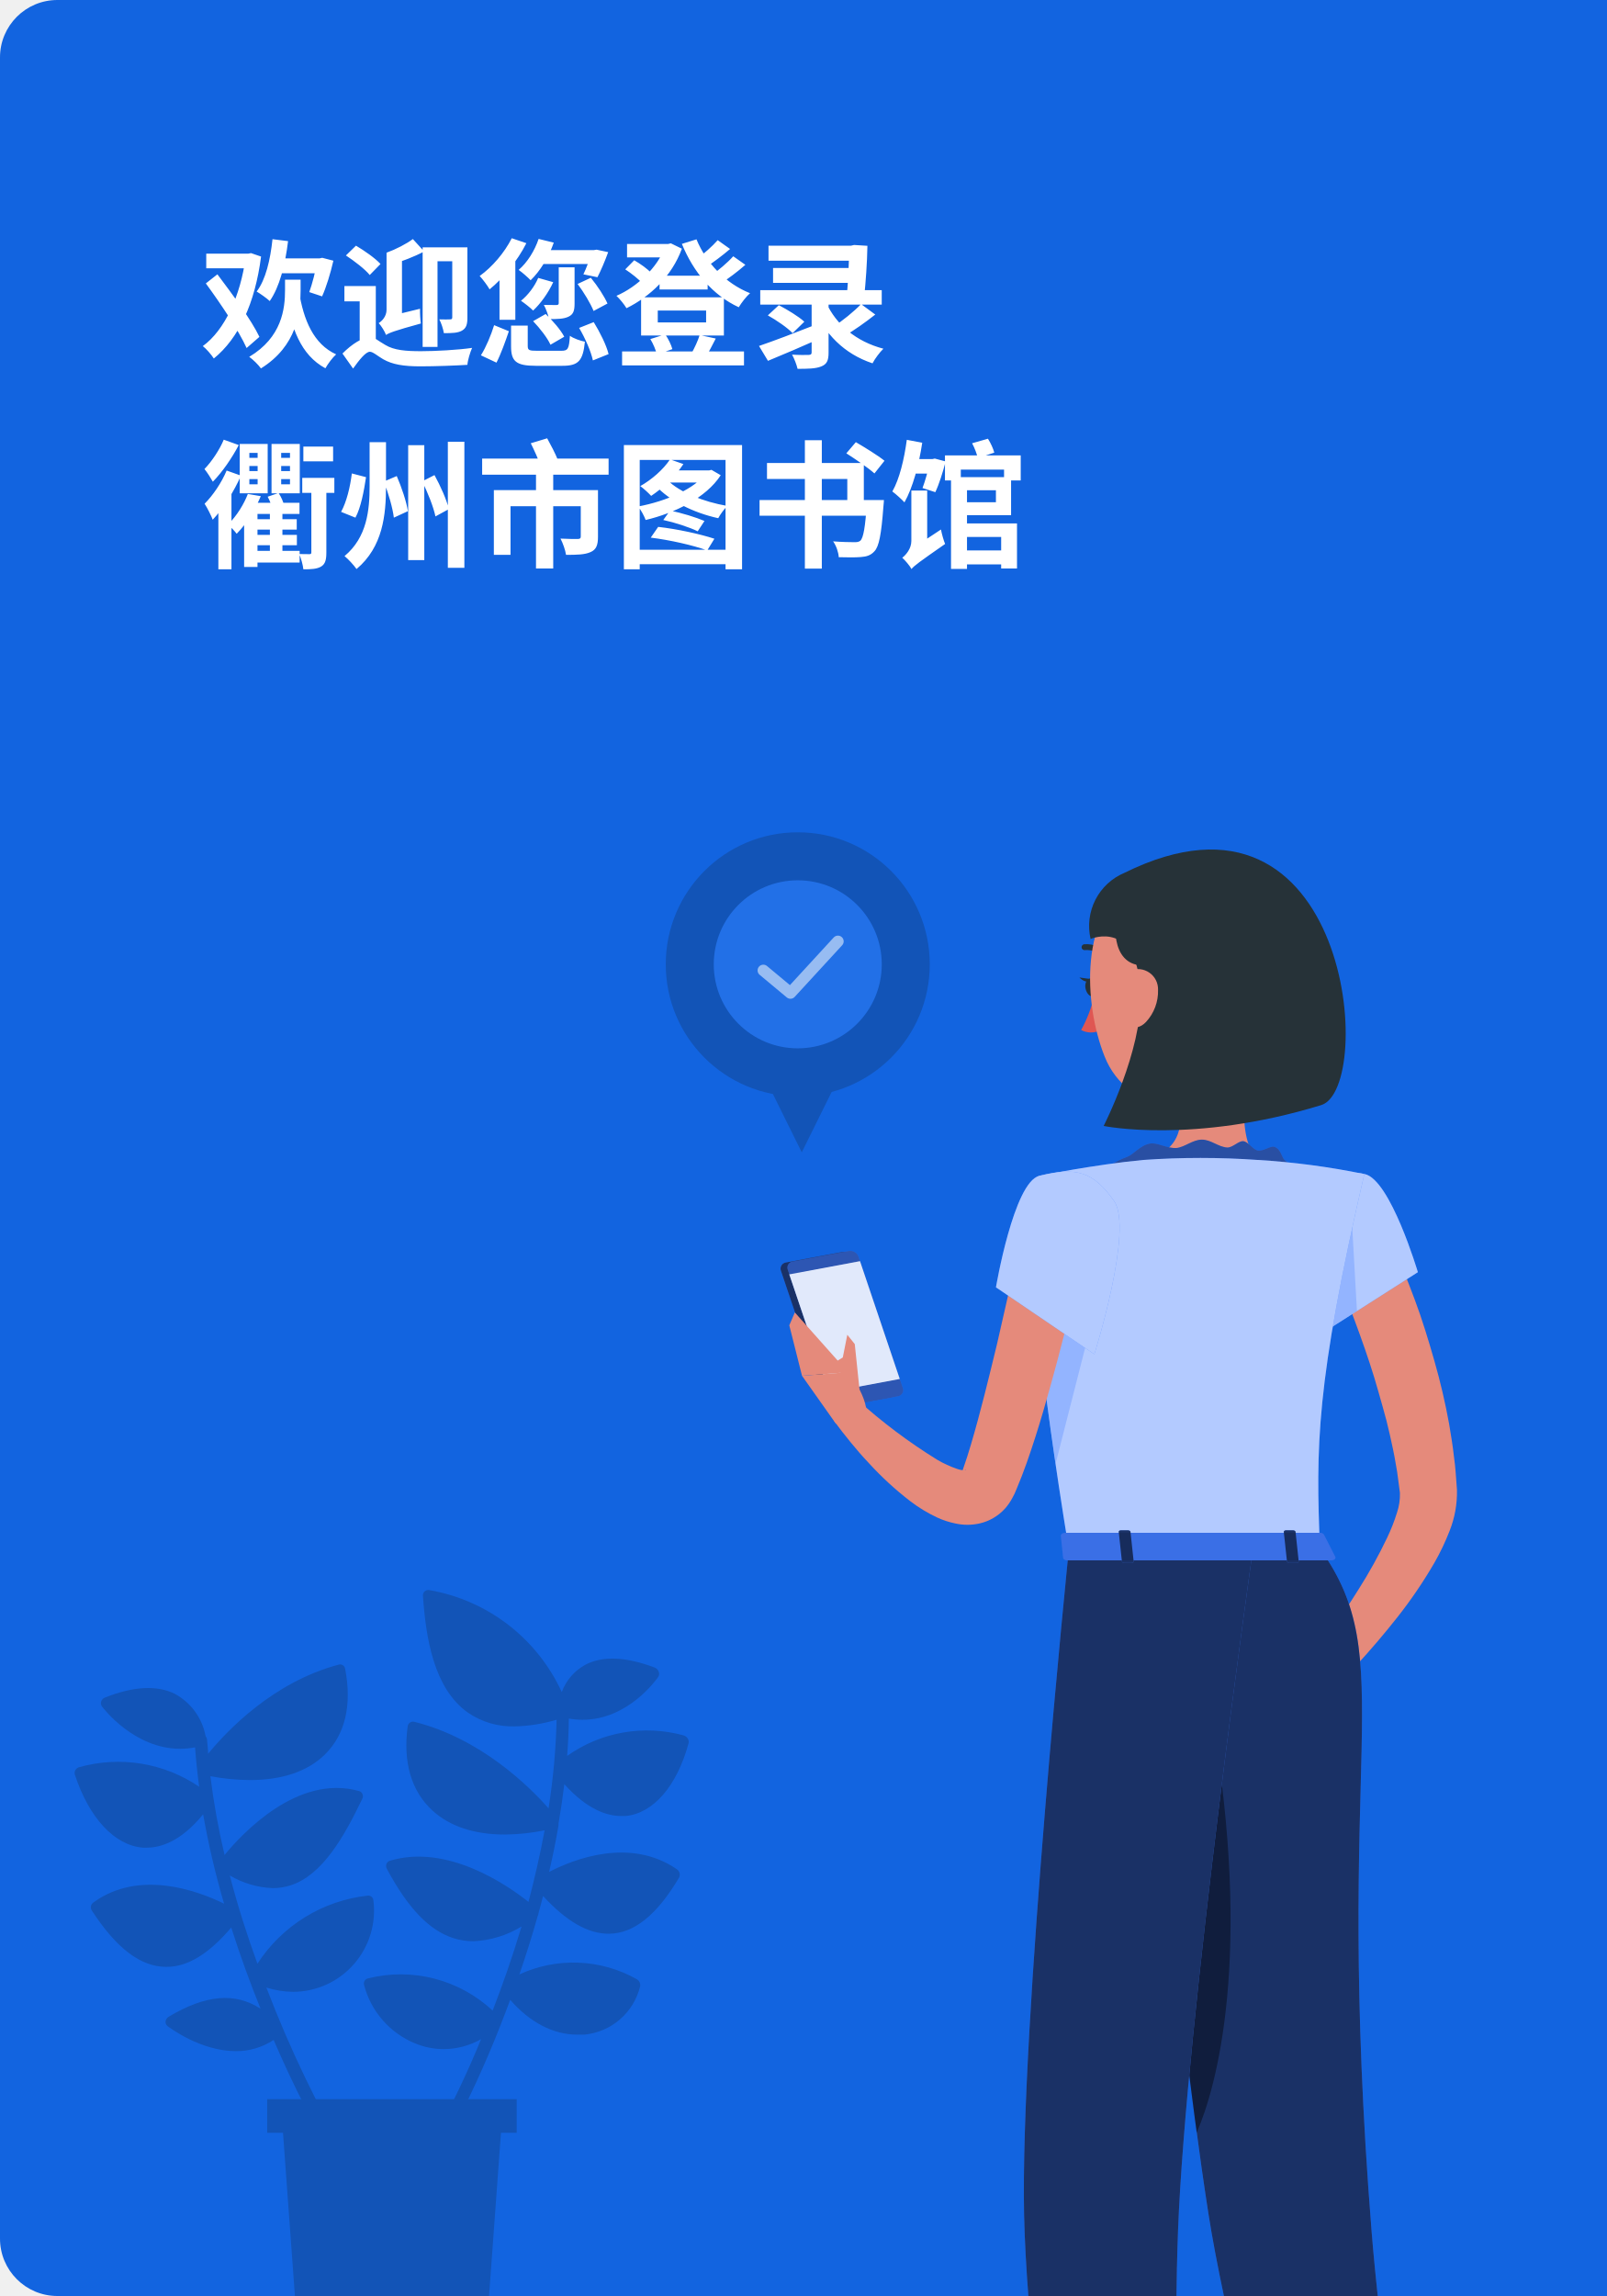
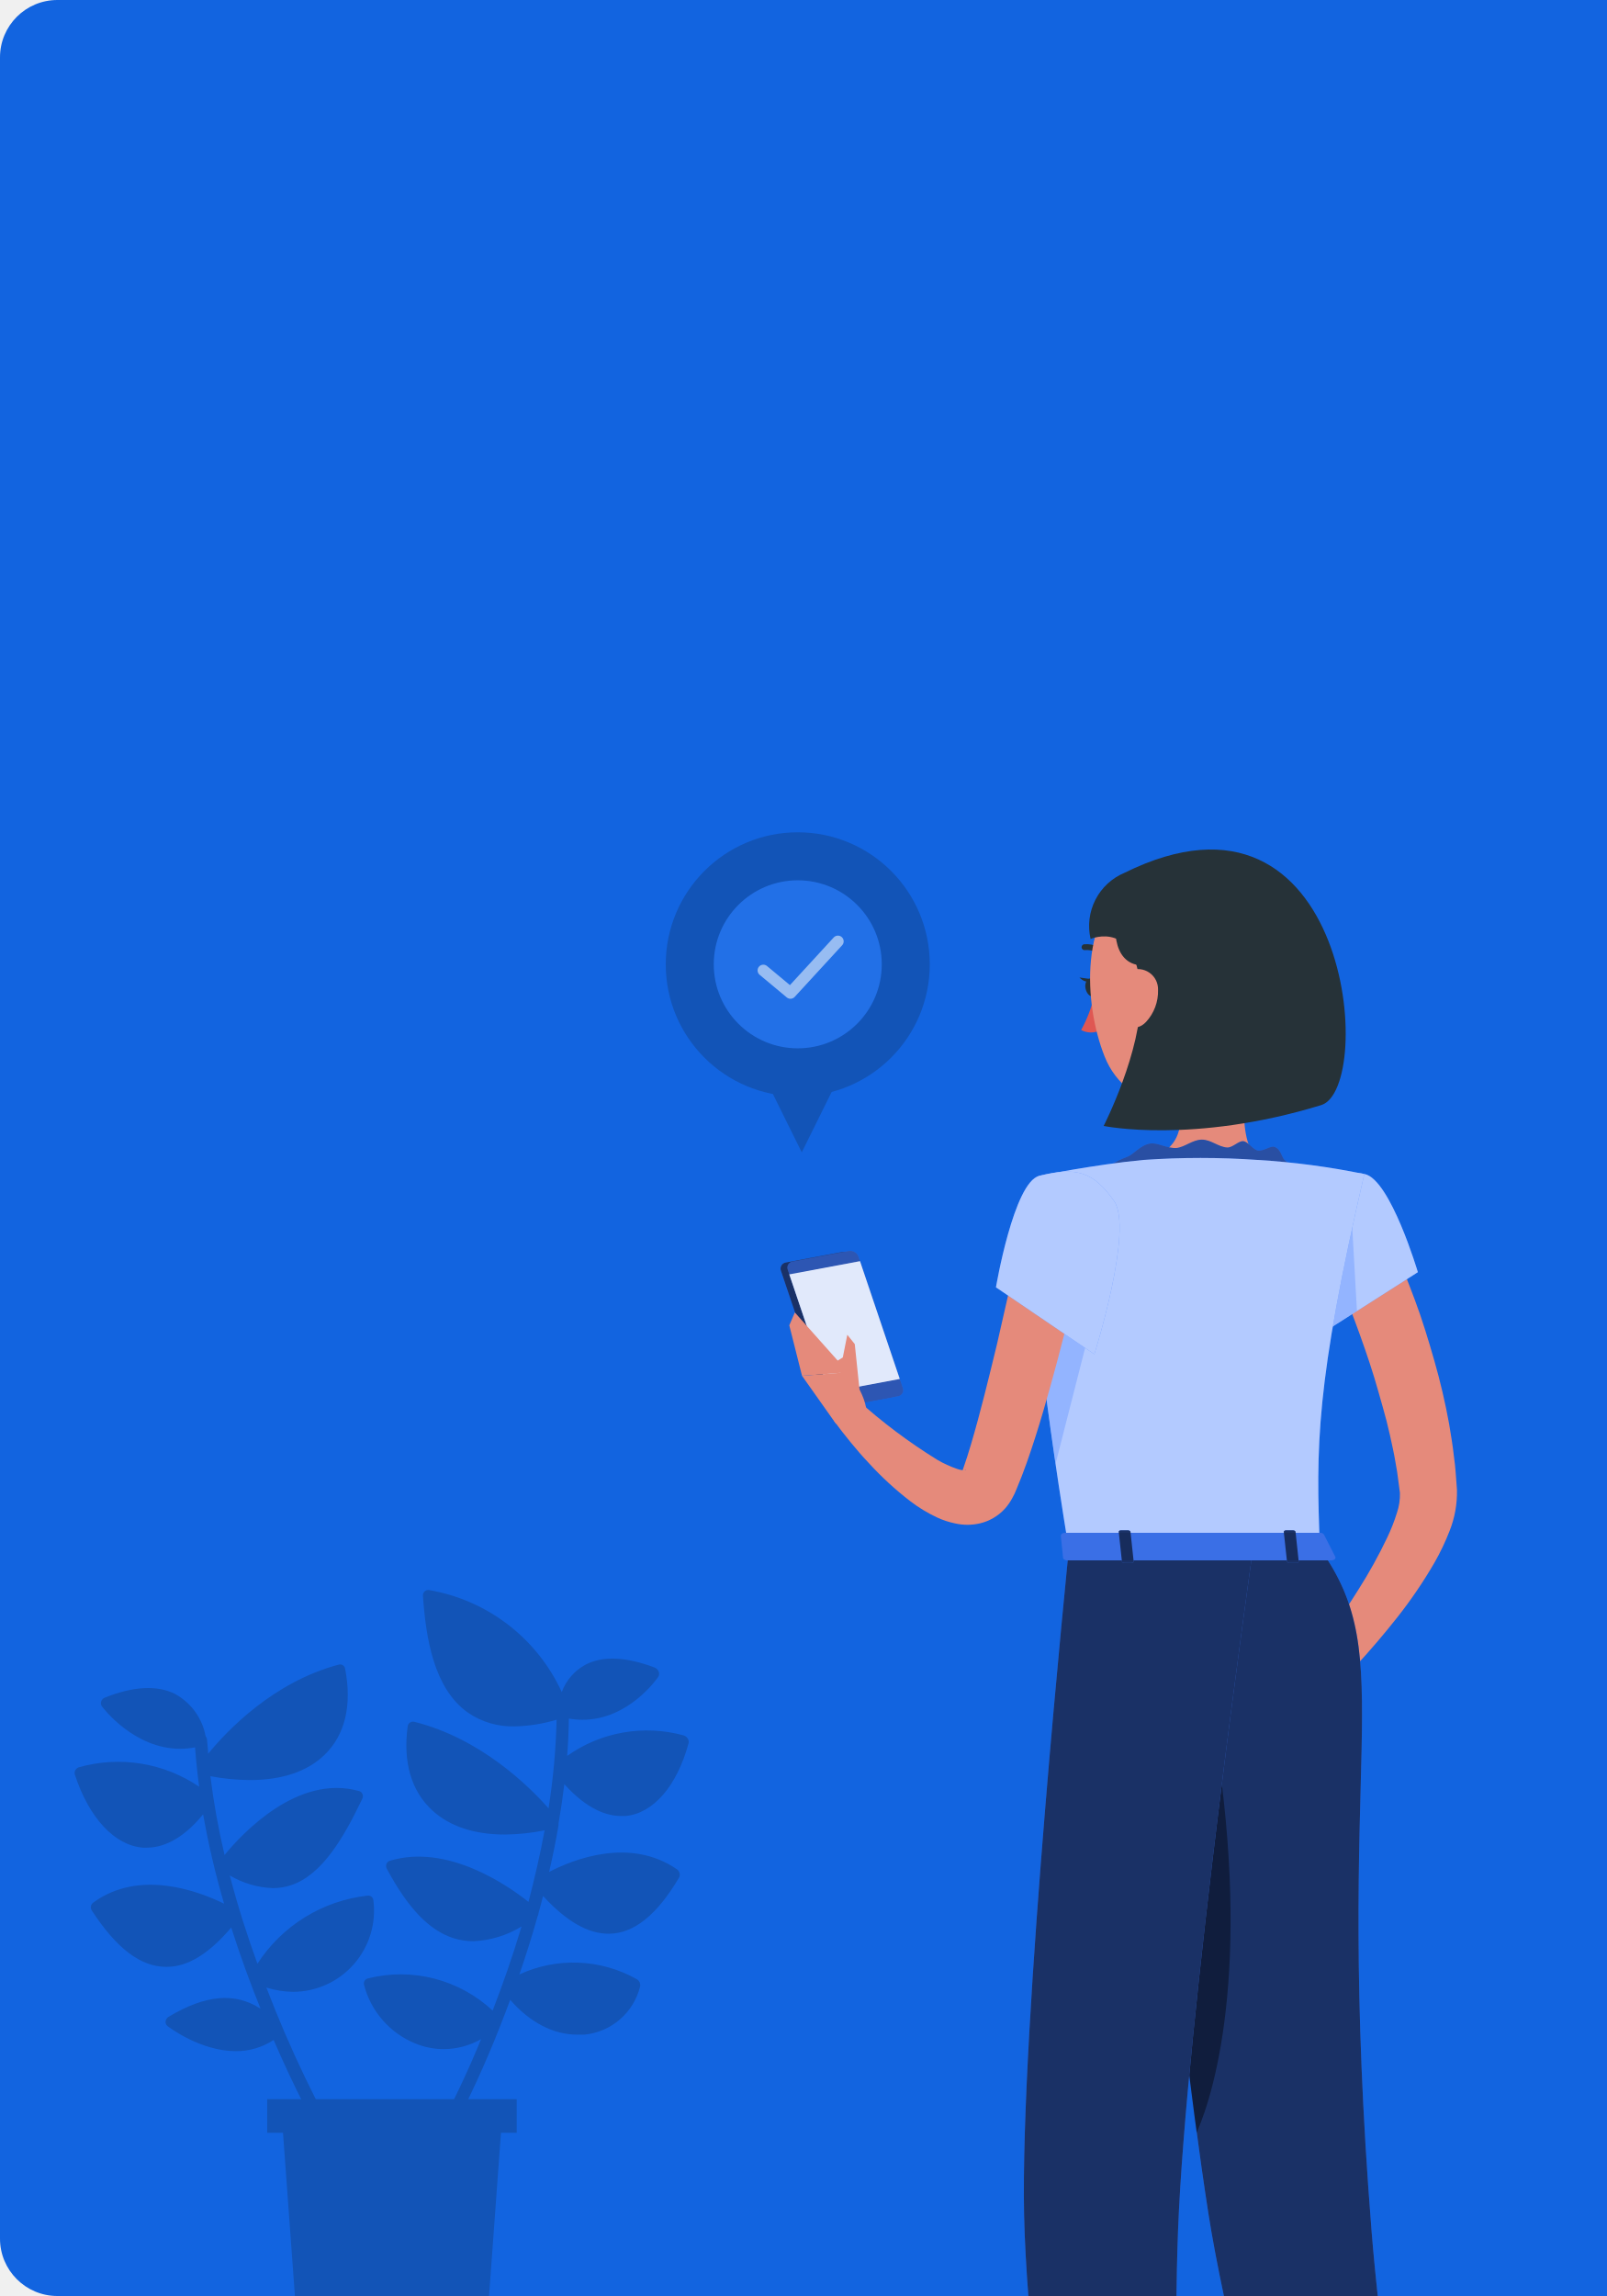
<svg xmlns="http://www.w3.org/2000/svg" width="280" height="400" viewBox="0 0 280 400" fill="none">
  <path d="M0 10C0 4.477 4.477 0 10 0H280V400H10C4.477 400 0 395.523 0 390V10Z" fill="#1264E0" />
  <mask id="mask0_739_8017" style="mask-type:alpha" maskUnits="userSpaceOnUse" x="0" y="0" width="280" height="400">
    <path d="M0 10C0 4.477 4.477 0 10 0H280V400H10C4.477 400 0 395.523 0 390V10Z" fill="#1264E0" />
  </mask>
  <g mask="url(#mask0_739_8017)">
    <path d="M97.318 317.808C97.325 317.762 97.325 317.714 97.318 317.668C97.712 315.408 98.048 313.133 98.329 310.831C102.302 315.253 105.756 316.376 108.227 316.376C108.489 316.391 108.751 316.391 109.013 316.376C113.856 315.899 117.942 311.154 119.963 303.741C120.003 303.595 120.011 303.441 119.987 303.291C119.963 303.141 119.907 302.998 119.823 302.871C119.649 302.605 119.385 302.41 119.079 302.323C115.648 301.385 112.051 301.219 108.548 301.838C105.044 302.457 101.722 303.845 98.821 305.903C98.989 303.741 99.087 301.579 99.115 299.403C99.899 299.54 100.693 299.611 101.488 299.614C109.49 299.614 114.446 292.496 114.685 292.145C114.774 292.01 114.829 291.854 114.843 291.692C114.858 291.531 114.832 291.368 114.769 291.219C114.704 291.055 114.605 290.907 114.479 290.783C114.354 290.66 114.204 290.564 114.039 290.503C109.041 288.621 104.984 288.453 101.993 290.025C100.09 291.06 98.628 292.752 97.88 294.784C95.765 290.177 92.562 286.153 88.546 283.059C84.53 279.966 79.822 277.895 74.828 277.025C74.685 276.991 74.536 276.992 74.394 277.026C74.251 277.061 74.119 277.13 74.008 277.226C73.897 277.321 73.81 277.442 73.755 277.578C73.7 277.714 73.678 277.862 73.691 278.008C74.196 285.266 75.544 294.125 81.525 298.364C83.917 300.004 86.768 300.844 89.667 300.765C92.147 300.711 94.608 300.319 96.981 299.6C96.857 304.773 96.388 309.932 95.578 315.043C92.25 311.266 83.785 302.871 72.231 299.979C72.102 299.939 71.967 299.927 71.833 299.945C71.7 299.963 71.572 300.009 71.459 300.081C71.345 300.154 71.248 300.25 71.176 300.363C71.103 300.476 71.056 300.604 71.037 300.737C70.181 306.984 71.669 312.052 75.319 315.394C78.352 318.201 82.704 319.605 87.954 319.605C90.284 319.584 92.606 319.339 94.89 318.875C94.103 323.157 93.135 327.299 92.082 331.342C88.446 328.45 77.931 321.136 67.907 324.182C67.774 324.225 67.653 324.299 67.554 324.396C67.454 324.493 67.378 324.612 67.331 324.744C67.283 324.884 67.266 325.033 67.28 325.181C67.295 325.329 67.341 325.472 67.415 325.6C71.122 332.507 74.828 336.34 79.054 337.673C80.154 338.015 81.299 338.191 82.451 338.193C85.432 338.069 88.332 337.184 90.874 335.624C89.288 340.93 87.547 345.872 85.835 350.28C82.971 347.606 79.483 345.691 75.69 344.71C71.896 343.729 67.917 343.714 64.116 344.665C63.996 344.691 63.882 344.741 63.782 344.813C63.682 344.884 63.597 344.975 63.533 345.08C63.468 345.185 63.426 345.301 63.408 345.423C63.39 345.545 63.397 345.669 63.428 345.788C64.016 348.064 65.127 350.172 66.672 351.943C68.217 353.715 70.154 355.102 72.329 355.994C73.918 356.652 75.621 356.991 77.341 356.991C79.616 356.974 81.849 356.374 83.827 355.25C81.588 360.719 79.062 366.066 76.26 371.269C76.141 371.528 76.122 371.823 76.207 372.095C76.293 372.367 76.477 372.598 76.723 372.743C76.907 372.863 77.122 372.926 77.341 372.925C77.504 372.93 77.666 372.891 77.81 372.812C77.953 372.733 78.072 372.617 78.155 372.476C81.553 366.106 84.576 359.543 87.21 352.821C87.265 352.714 87.307 352.601 87.337 352.485C87.861 351.165 88.38 349.803 88.895 348.399C92.278 352.302 96.392 354.464 100.519 354.464C100.969 354.464 101.404 354.464 101.853 354.464C104.141 354.236 106.302 353.303 108.037 351.794C109.772 350.285 110.996 348.275 111.54 346.041C111.579 345.789 111.538 345.531 111.422 345.304C111.306 345.077 111.121 344.893 110.894 344.777C107.799 343.042 104.337 342.065 100.791 341.926C97.245 341.787 93.717 342.49 90.495 343.977C91.605 340.762 92.686 337.351 93.682 333.813C93.771 333.669 93.82 333.504 93.823 333.335C94.089 332.339 94.37 331.342 94.623 330.317C98.68 334.725 102.429 336.887 106.037 336.887C110.417 336.887 114.46 333.644 118.349 327.06C118.454 326.815 118.471 326.541 118.397 326.285C118.322 326.029 118.162 325.807 117.942 325.656C109.785 320.041 100.028 323.873 95.676 326.119C96.293 323.489 96.836 320.813 97.304 318.089L97.318 317.808Z" fill="#1254B7" />
    <path d="M46.412 346.265C47.926 346.74 49.501 346.991 51.087 347.009C53.101 347 55.09 346.56 56.921 345.721C58.751 344.881 60.381 343.66 61.702 342.14C63.023 340.62 64.005 338.835 64.581 336.905C65.156 334.975 65.314 332.944 65.042 330.949C64.995 330.731 64.868 330.538 64.686 330.408C64.504 330.278 64.281 330.221 64.059 330.247C60.179 330.676 56.442 331.963 53.12 334.015C49.799 336.067 46.975 338.832 44.854 342.11C43.085 337.252 41.428 332.086 40.039 326.737C42.307 328.079 44.874 328.836 47.507 328.941C48.59 328.945 49.666 328.774 50.694 328.436C56.155 326.625 59.904 320.111 63.147 313.33C63.205 313.207 63.236 313.073 63.236 312.937C63.236 312.801 63.205 312.666 63.147 312.544C63.099 312.422 63.023 312.312 62.926 312.224C62.828 312.137 62.712 312.073 62.585 312.038C51.901 308.992 42.187 319.437 39.126 323.171C38.054 318.643 37.229 314.059 36.655 309.441C38.918 309.874 41.216 310.099 43.52 310.115C49.136 310.115 53.572 308.627 56.577 305.693C60.142 302.225 61.364 297.031 60.128 290.685C60.105 290.562 60.055 290.446 59.983 290.344C59.911 290.242 59.819 290.156 59.711 290.093C59.604 290.029 59.484 289.989 59.36 289.975C59.236 289.961 59.11 289.973 58.991 290.011C47.592 293.044 39.547 301.523 36.262 305.538C36.262 304.71 36.122 303.882 36.066 303.053C36.049 302.845 35.965 302.648 35.827 302.492C35.542 300.936 34.913 299.464 33.985 298.184C33.057 296.904 31.854 295.848 30.464 295.093C27.347 293.549 23.234 293.774 18.264 295.753C18.117 295.81 17.984 295.899 17.875 296.013C17.766 296.127 17.683 296.263 17.632 296.413C17.582 296.557 17.567 296.712 17.589 296.864C17.611 297.015 17.669 297.159 17.759 297.283C18.011 297.62 23.374 304.668 31.405 304.668C32.272 304.665 33.137 304.581 33.988 304.415C34.156 306.699 34.395 308.987 34.704 311.28C31.678 309.223 28.24 307.852 24.629 307.263C21.018 306.674 17.322 306.881 13.8 307.869C13.661 307.903 13.531 307.966 13.417 308.053C13.303 308.14 13.209 308.249 13.14 308.374C13.069 308.494 13.024 308.626 13.008 308.764C12.991 308.902 13.002 309.041 13.042 309.174C15.527 316.727 19.949 321.486 24.89 321.894C25.115 321.908 25.34 321.908 25.564 321.894C28.091 321.894 31.587 320.742 35.392 316.082C36.322 321.334 37.54 326.532 39.042 331.651C34.521 329.433 24.301 325.614 16.299 331.426C16.186 331.497 16.088 331.591 16.011 331.7C15.934 331.809 15.88 331.933 15.851 332.064C15.822 332.194 15.82 332.329 15.844 332.461C15.867 332.592 15.917 332.718 15.99 332.83C20.3 339.47 24.54 342.657 28.948 342.657H29.06C32.724 342.657 36.416 340.369 40.291 335.806C41.878 340.804 43.618 345.549 45.401 349.958C40.965 347.051 35.771 347.515 29.369 351.361C29.23 351.45 29.112 351.567 29.022 351.705C28.933 351.843 28.874 351.999 28.849 352.162C28.832 352.315 28.854 352.47 28.913 352.612C28.972 352.755 29.066 352.88 29.186 352.976C29.509 353.229 34.971 357.342 41.078 357.342C43.422 357.365 45.72 356.685 47.676 355.391C51.131 363.422 55.113 371.217 59.595 378.723C59.684 378.865 59.809 378.98 59.957 379.059C60.105 379.138 60.27 379.177 60.437 379.173C60.663 379.175 60.884 379.106 61.069 378.976C61.316 378.825 61.493 378.583 61.564 378.302C61.635 378.021 61.593 377.724 61.448 377.474C55.572 367.51 50.542 357.071 46.412 346.265Z" fill="#1254B7" />
    <path d="M85.019 402.618H51.578L49.051 368.04H87.546L85.019 402.618Z" fill="#1254B7" />
    <path d="M90.031 365.709H46.553V371.564H90.031V365.709Z" fill="#1254B7" />
    <circle cx="139" cy="168" r="23" fill="#1254B7" />
    <circle cx="139" cy="168" r="14.636" fill="#2270E7" />
    <path d="M133 169.062L137.727 173L146 164" stroke="#97BCF2" stroke-width="2" stroke-linecap="round" stroke-linejoin="round" />
    <path d="M139.696 200.758L146.939 186.121H132.453L139.696 200.758Z" fill="#1254B7" />
    <path d="M145.443 245.256L155.265 243.415C155.422 243.389 155.572 243.329 155.703 243.238C155.834 243.148 155.943 243.029 156.023 242.892C156.103 242.754 156.151 242.6 156.165 242.441C156.179 242.283 156.157 242.123 156.102 241.974L148.378 219.099C148.257 218.769 148.026 218.491 147.723 218.312C147.42 218.134 147.065 218.066 146.718 218.12L136.908 219.948C136.75 219.974 136.599 220.035 136.467 220.126C136.334 220.217 136.224 220.337 136.144 220.476C136.064 220.616 136.016 220.771 136.003 220.932C135.991 221.092 136.014 221.253 136.072 221.403L143.795 244.278C143.912 244.608 144.14 244.887 144.442 245.066C144.743 245.245 145.097 245.312 145.443 245.256Z" fill="#407BFF" />
    <path opacity="0.6" d="M145.443 245.256L155.265 243.415C155.422 243.389 155.572 243.329 155.703 243.238C155.834 243.148 155.943 243.029 156.023 242.892C156.103 242.754 156.151 242.6 156.165 242.441C156.179 242.283 156.157 242.123 156.102 241.974L148.378 219.099C148.257 218.769 148.026 218.491 147.723 218.312C147.42 218.134 147.065 218.066 146.718 218.12L136.908 219.948C136.75 219.974 136.599 220.035 136.467 220.126C136.334 220.217 136.224 220.337 136.144 220.476C136.064 220.616 136.016 220.771 136.003 220.932C135.991 221.092 136.014 221.253 136.072 221.403L143.795 244.278C143.912 244.608 144.14 244.887 144.442 245.066C144.743 245.245 145.097 245.312 145.443 245.256Z" fill="black" />
    <path d="M146.652 245.076L156.461 243.248C156.619 243.222 156.77 243.162 156.903 243.07C157.035 242.979 157.145 242.859 157.225 242.72C157.305 242.581 157.353 242.425 157.366 242.265C157.378 242.105 157.355 241.944 157.297 241.793L149.574 218.918C149.453 218.588 149.221 218.311 148.918 218.132C148.616 217.954 148.26 217.886 147.913 217.94L138.104 219.781C137.946 219.805 137.795 219.864 137.663 219.954C137.53 220.044 137.42 220.163 137.34 220.301C137.259 220.439 137.211 220.594 137.199 220.754C137.186 220.913 137.21 221.073 137.267 221.223L144.991 244.098C145.112 244.428 145.343 244.706 145.646 244.884C145.949 245.062 146.304 245.13 146.652 245.076Z" fill="#407BFF" />
    <path opacity="0.3" d="M146.652 245.076L156.461 243.248C156.619 243.222 156.77 243.162 156.903 243.07C157.035 242.979 157.145 242.859 157.225 242.72C157.305 242.581 157.353 242.425 157.366 242.265C157.378 242.105 157.355 241.944 157.297 241.793L149.574 218.918C149.453 218.588 149.221 218.311 148.918 218.132C148.616 217.954 148.26 217.886 147.913 217.94L138.104 219.781C137.946 219.805 137.795 219.864 137.663 219.954C137.53 220.044 137.42 220.163 137.34 220.301C137.259 220.439 137.211 220.594 137.199 220.754C137.186 220.913 137.21 221.073 137.267 221.223L144.991 244.098C145.112 244.428 145.343 244.706 145.646 244.884C145.949 245.062 146.304 245.13 146.652 245.076Z" fill="black" />
    <path d="M144.464 242.54L156.77 240.236L149.845 219.717L137.525 222.021L144.464 242.54Z" fill="#FAFAFA" />
    <path opacity="0.14" d="M144.464 242.54L156.77 240.236L149.845 219.717L137.525 222.021L144.464 242.54Z" fill="#407BFF" />
    <path d="M137.525 230.89L138.491 228.65L147.759 239.064L139.74 239.682L137.525 230.89Z" fill="#E58A7B" />
    <path d="M218.806 178.459C217.519 184.895 214.713 197.768 219.193 202.081C219.193 202.081 217.442 208.517 205.56 208.517C192.481 208.517 199.304 202.081 199.304 202.081C206.449 200.381 206.255 195.091 205.02 190.122L218.806 178.459Z" fill="#E58A7B" />
    <path d="M192.777 204.282C192.777 203.316 194.245 202.325 196.382 201.553C197.527 201.128 198.647 199.519 200.385 199.223C201.672 199.004 203.333 200.111 204.981 199.995C206.358 199.892 207.8 198.553 209.396 198.541C210.992 198.528 212.28 199.828 213.85 199.918C214.829 199.918 215.807 198.734 216.631 198.811C217.455 198.888 218.343 200.291 219.128 200.433C220.171 200.613 221.342 199.57 222.05 199.802C223.183 200.163 223.338 201.694 223.84 202.106C225.281 203.278 226.414 204.385 225.127 204.591C221.947 205.093 221.819 203.304 218.6 203.304C215.382 203.304 215.382 204.591 212.164 204.526C208.946 204.462 208.959 203.239 205.727 203.239C202.496 203.239 202.561 204.127 199.291 204.462C197.129 204.824 194.916 204.763 192.777 204.282Z" fill="#407BFF" />
    <g opacity="0.6">
      <path opacity="0.6" d="M192.777 204.282C192.777 203.316 194.245 202.325 196.382 201.553C197.527 201.128 198.647 199.519 200.385 199.223C201.672 199.004 203.333 200.111 204.981 199.995C206.358 199.892 207.8 198.553 209.396 198.541C210.992 198.528 212.28 199.828 213.85 199.918C214.829 199.918 215.807 198.734 216.631 198.811C217.455 198.888 218.343 200.291 219.128 200.433C220.171 200.613 221.342 199.57 222.05 199.802C223.183 200.163 223.338 201.694 223.84 202.106C225.281 203.278 226.414 204.385 225.127 204.591C221.947 205.093 221.819 203.304 218.6 203.304C215.382 203.304 215.382 204.591 212.164 204.526C208.946 204.462 208.959 203.239 205.727 203.239C202.496 203.239 202.561 204.127 199.291 204.462C197.129 204.824 194.916 204.763 192.777 204.282Z" fill="black" />
    </g>
    <path d="M242.182 215.945C243.856 219.485 245.169 222.87 246.495 226.398C247.82 229.925 248.889 233.478 249.919 237.069C250.962 240.697 251.821 244.374 252.493 248.088C252.802 249.955 253.124 251.821 253.33 253.74C253.459 254.679 253.575 255.632 253.639 256.597L253.858 259.558C253.914 262.006 253.476 264.44 252.571 266.715C251.831 268.624 250.949 270.474 249.932 272.251C248.013 275.557 245.862 278.723 243.495 281.725C238.912 287.542 233.885 292.995 228.46 298.035L224.443 294.328C226.567 291.521 228.743 288.638 230.777 285.729C232.811 282.819 234.845 279.91 236.685 276.936C238.531 274.036 240.199 271.027 241.68 267.925C242.362 266.506 242.938 265.039 243.405 263.536C243.783 262.422 243.957 261.249 243.92 260.073L243.598 257.64C243.508 256.803 243.366 255.967 243.199 255.065C242.929 253.392 242.555 251.706 242.182 250.032C241.809 248.359 241.384 246.685 240.895 245.012C240.406 243.338 239.968 241.665 239.453 240.004C238.436 236.683 237.265 233.375 236.055 230.105C234.845 226.835 233.48 223.514 232.193 220.463L242.182 215.945Z" fill="#E58A7B" />
    <path d="M237.793 204.54C242.272 205.518 247.048 221.635 247.048 221.635L229.412 232.886C229.412 232.886 223.877 220.013 226.014 214.4C228.254 208.607 232.502 203.381 237.793 204.54Z" fill="#407BFF" />
    <path opacity="0.6" d="M237.793 204.54C242.272 205.518 247.048 221.635 247.048 221.635L229.412 232.886C229.412 232.886 223.877 220.013 226.014 214.4C228.254 208.607 232.502 203.381 237.793 204.54Z" fill="white" />
    <path opacity="0.28" d="M235.4 210.023L229.375 232.782V232.885L236.429 228.38L235.4 210.023Z" fill="#407BFF" />
    <path d="M181.076 204.848C181.076 204.848 175.927 206.664 186.225 269.921H229.993C229.259 252.105 229.234 241.111 237.717 204.54C231.584 203.274 225.367 202.452 219.116 202.081C212.494 201.617 205.848 201.617 199.227 202.081C190.77 202.866 181.076 204.848 181.076 204.848Z" fill="#407BFF" />
    <path opacity="0.6" d="M181.076 204.848C181.076 204.848 175.927 206.664 186.225 269.921H229.993C229.259 252.105 229.234 241.111 237.717 204.54C231.584 203.274 225.367 202.452 219.116 202.081C212.494 201.617 205.848 201.617 199.227 202.081C190.77 202.866 181.076 204.848 181.076 204.848Z" fill="white" />
    <path d="M226.529 292.886L216.102 289.745L220.453 299.812C220.453 299.812 227.34 300.481 229.824 296.748L226.529 292.886Z" fill="#E58A7B" />
    <path d="M207.658 293.066L211.752 301.292L220.454 299.838L216.103 289.771L207.658 293.066Z" fill="#E58A7B" />
    <path d="M197.797 269.921C197.797 269.921 204.053 343.94 210.554 385.648C215.793 419.336 239.054 498.079 239.054 498.079H253.755C253.755 498.079 241.642 422.026 238.977 388.66C232.245 304.343 244.049 289.423 230.031 269.869L197.797 269.921Z" fill="#407BFF" />
    <path opacity="0.6" d="M197.797 269.921C197.797 269.921 204.053 343.94 210.554 385.648C215.793 419.336 239.054 498.079 239.054 498.079H253.755C253.755 498.079 241.642 422.026 238.977 388.66C232.245 304.343 244.049 289.423 230.031 269.869L197.797 269.921Z" fill="black" />
    <path opacity="0.4" d="M211.16 299.039C211.16 299.039 205.136 317.808 205.226 344.88C206.268 354.032 207.375 363.12 208.508 371.539C211.958 363.687 218.304 340.799 211.16 299.039Z" fill="black" />
    <path d="M186.237 269.921C186.237 269.921 177.728 352.989 178.436 385.867C179.17 420.07 191.708 498.079 191.708 498.079H206.28C206.28 498.079 203.976 422.129 205.263 388.48C206.667 351.856 218.304 269.921 218.304 269.921H186.237Z" fill="#407BFF" />
    <path opacity="0.6" d="M186.237 269.921C186.237 269.921 177.728 352.989 178.436 385.867C179.17 420.07 191.708 498.079 191.708 498.079H206.28C206.28 498.079 203.976 422.129 205.263 388.48C206.667 351.856 218.304 269.921 218.304 269.921H186.237Z" fill="black" />
    <path d="M192.894 167.118C192.811 167.127 192.727 167.117 192.649 167.088C192.571 167.059 192.5 167.012 192.443 166.951C192.03 166.458 191.505 166.071 190.911 165.822C190.318 165.574 189.673 165.471 189.032 165.522C188.897 165.541 188.761 165.505 188.652 165.423C188.544 165.341 188.472 165.219 188.453 165.085C188.437 164.952 188.473 164.819 188.551 164.711C188.63 164.604 188.747 164.53 188.878 164.505C189.686 164.438 190.5 164.562 191.252 164.868C192.003 165.175 192.672 165.655 193.203 166.269C193.294 166.367 193.345 166.495 193.345 166.629C193.345 166.763 193.294 166.892 193.203 166.99C193.115 167.062 193.007 167.107 192.894 167.118Z" fill="#263238" />
    <path d="M190.652 173.516C190.168 175.589 189.402 177.586 188.373 179.45C188.857 179.702 189.39 179.845 189.934 179.87C190.479 179.894 191.023 179.799 191.527 179.592L190.652 173.516Z" fill="#DF5753" />
    <path d="M191.218 171.881C191.333 172.743 190.986 173.503 190.42 173.58C189.853 173.657 189.3 173.027 189.132 172.177C188.965 171.327 189.364 170.542 189.93 170.465C190.497 170.388 191.128 171.07 191.218 171.881Z" fill="#263238" />
    <path d="M190.228 170.594L188.078 170.298C188.078 170.298 189.365 171.688 190.228 170.594Z" fill="#263238" />
    <path opacity="0.28" d="M179.814 215.07V215.327C179.943 222.523 180.934 234.636 183.921 255.001L190.023 231.096L179.814 215.07Z" fill="#407BFF" />
    <path d="M188.476 218.764C187.266 224.878 185.902 230.864 184.28 236.876C182.658 242.888 181.01 248.861 178.873 254.898L178.036 257.151L177.122 259.416C176.917 259.953 176.672 260.474 176.389 260.974C176.034 261.641 175.602 262.263 175.101 262.828C173.934 264.112 172.403 265.01 170.712 265.402C169.297 265.725 167.827 265.725 166.412 265.402C165.334 265.18 164.284 264.834 163.284 264.372C161.625 263.595 160.054 262.641 158.598 261.527C155.997 259.524 153.577 257.298 151.364 254.872C150.257 253.714 149.227 252.504 148.223 251.281C147.219 250.058 146.253 248.835 145.301 247.483L149.381 243.866C153.71 247.775 158.385 251.282 163.349 254.344C164.42 254.968 165.55 255.485 166.721 255.889C167.712 256.262 168.601 256.159 168.253 256.095C168.044 256.124 167.845 256.203 167.674 256.327L167.854 255.773L168.536 253.739L169.18 251.641C170.853 245.99 172.282 240.056 173.698 234.237L177.728 216.524L188.476 218.764Z" fill="#E58A7B" />
    <path d="M145.636 248.024L139.74 239.682L147.76 239.064C147.76 239.064 152.291 244.291 150.695 248.487L145.636 248.024Z" fill="#E58A7B" />
    <path d="M145.148 237.533L146.848 236.49L147.633 232.538L148.933 234.16L149.899 243.441L145.148 237.533Z" fill="#E58A7B" />
    <path d="M219.733 164.827C220.608 175.486 221.2 179.978 216.643 186.183C209.782 195.49 196.484 194.229 192.455 184.033C188.812 174.855 188.001 158.957 197.759 153.267C199.901 152 202.332 151.303 204.819 151.241C207.307 151.18 209.77 151.755 211.972 152.914C214.175 154.073 216.044 155.776 217.402 157.861C218.761 159.946 219.563 162.344 219.733 164.827Z" fill="#E58A7B" />
    <path d="M195.904 152.07C193.723 152.986 191.937 154.644 190.861 156.75C189.784 158.856 189.487 161.274 190.021 163.578C190.021 163.578 198.401 159.961 198.736 173.387C198.98 183.08 192.299 196.159 192.299 196.159C192.299 196.159 207.837 199.377 230.197 192.529C239.71 189.62 235.423 132.516 195.904 152.07Z" fill="#263238" />
    <path d="M195.106 158.004C193.587 161.66 193.986 168.894 199.972 168.122C205.958 167.35 204.207 161.312 204.207 161.312L195.106 158.004Z" fill="#263238" />
    <path d="M201.776 172.447C201.838 174.517 201.084 176.528 199.677 178.047C197.798 180.03 195.442 178.691 194.799 176.168C194.207 173.915 194.477 170.143 196.936 169.088C197.478 168.867 198.066 168.784 198.648 168.848C199.23 168.912 199.786 169.121 200.267 169.455C200.748 169.788 201.138 170.237 201.401 170.76C201.665 171.282 201.793 171.862 201.776 172.447Z" fill="#E58A7B" />
    <path d="M224.727 272.29H225.885C226.13 272.29 226.31 272.174 226.285 272.019L225.731 266.87C225.731 266.728 225.512 266.6 225.268 266.6H224.083C223.852 266.6 223.671 266.728 223.684 266.87L224.238 272.019C224.289 272.199 224.495 272.29 224.727 272.29Z" fill="#407BFF" />
    <path d="M195.943 272.289H197.128C197.359 272.289 197.539 272.174 197.527 272.019L196.973 266.87C196.973 266.728 196.741 266.6 196.51 266.6H195.325C195.081 266.6 194.901 266.728 194.926 266.87L195.48 272.019C195.493 272.199 195.699 272.289 195.943 272.289Z" fill="#407BFF" />
    <path d="M230.687 267.359L232.657 271.221C232.811 271.53 232.451 271.839 231.949 271.839H185.98C185.581 271.839 185.259 271.646 185.233 271.401L184.834 267.539C184.834 267.269 185.156 267.037 185.581 267.037H229.928C230.071 267.018 230.218 267.038 230.351 267.094C230.485 267.151 230.601 267.242 230.687 267.359Z" fill="#407BFF" />
    <path opacity="0.1" d="M230.687 267.359L232.657 271.221C232.811 271.53 232.451 271.839 231.949 271.839H185.98C185.581 271.839 185.259 271.646 185.233 271.401L184.834 267.539C184.834 267.269 185.156 267.037 185.581 267.037H229.928C230.071 267.018 230.218 267.038 230.351 267.094C230.485 267.151 230.601 267.242 230.687 267.359Z" fill="black" />
    <path opacity="0.6" d="M224.727 272.29H225.885C226.13 272.29 226.31 272.174 226.285 272.019L225.731 266.87C225.731 266.728 225.512 266.6 225.268 266.6H224.083C223.852 266.6 223.671 266.728 223.684 266.87L224.238 272.019C224.289 272.199 224.495 272.29 224.727 272.29Z" fill="black" />
    <path opacity="0.6" d="M195.943 272.289H197.128C197.359 272.289 197.539 272.174 197.527 272.019L196.973 266.87C196.973 266.728 196.741 266.6 196.51 266.6H195.325C195.081 266.6 194.901 266.728 194.926 266.87L195.48 272.019C195.493 272.199 195.699 272.289 195.943 272.289Z" fill="black" />
    <path d="M181.075 204.848C176.634 205.981 173.531 224.273 173.531 224.273L190.678 235.923C190.678 235.923 197.565 214.143 194.102 209.212C190.536 204.166 187.563 203.201 181.075 204.848Z" fill="#407BFF" />
    <path opacity="0.6" d="M181.075 204.848C176.634 205.981 173.531 224.273 173.531 224.273L190.678 235.923C190.678 235.923 197.565 214.143 194.102 209.212C190.536 204.166 187.563 203.201 181.075 204.848Z" fill="white" />
-     <path d="M35.936 44.192V46.736H43.568V44.192H35.936ZM42.8 44.192V44.792C41.936 51.488 39.152 57.536 35.336 60.296C35.96 60.776 36.824 61.784 37.256 62.456C41.576 58.952 44.432 52.88 45.488 44.696L43.736 44.096L43.256 44.192H42.8ZM35.864 49.376C38.432 52.88 41.624 57.632 42.968 60.632L45.2 58.688C43.808 55.76 40.448 51.2 37.88 47.792L35.864 49.376ZM48.32 45.008V47.6H55.832V45.008H48.32ZM47.48 41.672C47.096 45.272 46.304 48.704 44.72 50.792C45.344 51.152 46.52 51.992 47 52.448C48.704 50 49.688 46.16 50.192 42.008L47.48 41.672ZM55.28 45.008V45.416C54.992 47.24 54.392 49.496 53.888 50.888L56.12 51.632C56.84 50.048 57.584 47.624 58.088 45.416L56.144 44.912L55.712 45.008H55.28ZM52.088 50.696L49.736 51.008C50.696 57.2 52.424 61.856 56.696 64.16C57.104 63.416 57.944 62.288 58.568 61.736C54.656 59.96 52.88 55.784 52.088 50.696ZM49.664 48.728V50.528C49.664 53.768 49.136 58.76 43.424 62.168C44.072 62.624 45.032 63.56 45.464 64.184C51.752 60.272 52.376 54.416 52.376 50.576V48.728H49.664ZM65.48 49.832H60.008V52.496H62.672V59.816H65.48V49.832ZM60.272 44.504C61.76 45.488 63.608 46.904 64.424 47.912L66.296 45.992C65.384 44.984 63.488 43.664 62.024 42.8L60.272 44.504ZM64.52 58.736C63.2 58.736 61.304 59.936 59.672 61.592L61.52 64.208C62.552 62.768 63.704 61.28 64.448 61.28C64.976 61.28 65.768 62 66.752 62.576C68.384 63.512 70.328 63.824 73.28 63.824C75.824 63.824 79.64 63.68 81.44 63.56C81.488 62.768 81.92 61.376 82.256 60.608C79.784 60.968 75.848 61.184 73.376 61.184C70.784 61.184 68.672 61.04 67.112 60.08C65.84 59.36 65.264 58.736 64.52 58.736ZM73.64 43.088V60.44H76.232V45.512H80.264V43.088H73.64ZM78.8 43.088V55.28C78.8 55.544 78.704 55.64 78.44 55.64C78.176 55.664 77.336 55.664 76.544 55.64C76.88 56.264 77.24 57.344 77.336 58.04C78.752 58.04 79.76 58.016 80.48 57.608C81.248 57.176 81.44 56.504 81.44 55.328V43.088H78.8ZM71.936 41.648C70.808 42.488 69.008 43.424 67.352 44.024C67.688 44.6 68.072 45.512 68.216 46.088C70.016 45.536 72.152 44.744 73.904 43.808L71.936 41.648ZM67.256 58.352C67.808 57.992 68.696 57.632 73.328 56.36C73.232 55.736 73.16 54.584 73.184 53.792L68.168 55.016L67.016 55.928L67.256 58.352ZM67.256 58.352C67.256 57.416 70.04 55.592 70.04 55.592V44.024H67.352V53.96C67.352 55.136 66.536 55.952 65.984 56.288C66.416 56.744 67.064 57.776 67.256 58.352ZM93.848 41.624C93.152 43.688 91.88 45.728 90.368 47.024C90.968 47.432 92 48.344 92.456 48.824C94.088 47.264 95.6 44.816 96.488 42.272L93.848 41.624ZM93.776 48.416C93.152 49.904 92 51.416 90.776 52.4C91.376 52.808 92.432 53.624 92.888 54.104C94.184 52.904 95.552 51.008 96.392 49.16L93.776 48.416ZM94.256 43.568L93.296 45.992H103.832V43.568H94.256ZM97.352 46.568V52.808C97.352 53.048 97.256 53.12 96.968 53.144C96.68 53.144 95.672 53.144 94.76 53.12C95.12 53.792 95.528 54.848 95.648 55.592C97.112 55.592 98.216 55.568 99.032 55.184C99.92 54.776 100.112 54.104 100.112 52.88V46.568H97.352ZM100.64 49.472C101.72 50.912 102.92 52.904 103.424 54.176L105.848 52.88C105.296 51.632 104.096 49.784 102.944 48.392L100.64 49.472ZM103.088 43.568V43.904C102.752 45.2 102.128 46.808 101.648 47.792L104.096 48.296C104.672 47.192 105.416 45.464 105.968 43.928L103.952 43.496L103.496 43.568H103.088ZM89.168 41.504C87.896 44.024 85.76 46.52 83.576 48.08C84.104 48.632 84.992 49.832 85.304 50.408C87.68 48.488 90.176 45.416 91.712 42.368L89.168 41.504ZM87.032 46.64V55.712H89.792V43.952L89.72 43.928L87.032 46.64ZM89.048 56.72V60.344C89.048 62.936 89.912 63.728 93.344 63.728C94.04 63.728 97.28 63.728 98 63.728C100.736 63.728 101.576 62.912 101.912 59.528C101.144 59.384 99.896 58.952 99.296 58.496C99.152 60.8 98.96 61.112 97.784 61.112C96.944 61.112 94.256 61.112 93.608 61.112C92.192 61.112 91.952 61.016 91.952 60.272V56.72H89.048ZM92.888 55.952C94.064 57.176 95.408 58.904 95.912 60.056L98.312 58.664C97.712 57.488 96.296 55.856 95.072 54.704L92.888 55.952ZM100.904 57.128C101.96 58.904 102.992 61.28 103.304 62.792L106.04 61.688C105.656 60.128 104.528 57.872 103.448 56.12L100.904 57.128ZM86.096 56.648C85.568 58.376 84.68 60.488 83.792 61.904L86.504 63.176C87.272 61.688 88.088 59.408 88.664 57.704L86.096 56.648ZM114.92 48.032V50.432H123.296V48.032H114.92ZM108.392 61.232V63.656H129.632V61.232H108.392ZM109.256 42.512V44.84H116.72V42.512H109.256ZM115.88 42.512V43.016C114.56 46.616 110.984 50 107.408 51.536C107.984 52.064 108.776 53.048 109.16 53.696C113.24 51.68 117.056 48.152 118.808 43.328L116.888 42.392L116.384 42.512H115.88ZM121.352 41.696L118.808 42.488C120.824 47.408 124.16 51.416 128.72 53.528C129.176 52.76 130.04 51.632 130.688 51.08C126.392 49.376 123.032 45.776 121.352 41.696ZM108.944 46.928C110 47.624 111.296 48.632 111.896 49.352L113.504 47.6C112.88 46.88 111.56 45.944 110.504 45.344L108.944 46.928ZM125.048 41.84C124.136 42.896 122.552 44.288 121.4 45.104L123.128 46.448C124.328 45.68 125.888 44.504 127.208 43.376L125.048 41.84ZM127.76 44.648C126.776 45.752 125.096 47.168 123.848 48.032L125.576 49.376C126.848 48.584 128.504 47.336 129.872 46.136L127.76 44.648ZM114.608 54.104H123.032V56.168H114.608V54.104ZM111.704 51.8V58.448H126.128V51.8H111.704ZM113.312 59.072C113.816 59.888 114.296 61.04 114.44 61.76L117.152 60.824C116.96 60.104 116.456 59.024 115.904 58.256L113.312 59.072ZM121.904 58.376C121.616 59.336 120.992 60.68 120.488 61.544L123.008 62.12C123.512 61.328 124.088 60.176 124.712 58.976L121.904 58.376ZM132.464 50.552V53.072H153.632V50.552H132.464ZM141.416 51.968V61.376C141.416 61.712 141.296 61.808 140.912 61.832C140.528 61.856 139.136 61.856 138.008 61.784C138.392 62.48 138.8 63.512 138.968 64.256C140.792 64.256 142.112 64.232 143.072 63.848C144.056 63.464 144.368 62.84 144.368 61.448V51.968H141.416ZM143.96 52.736L141.656 53.432C143.696 58.184 147.056 61.64 152.024 63.296C152.432 62.504 153.296 61.352 153.92 60.752C149.168 59.504 145.688 56.552 143.96 52.736ZM150.032 52.976C148.808 54.272 146.744 55.928 145.208 56.912L147.176 58.496C148.736 57.608 150.776 56.168 152.504 54.8L150.032 52.976ZM133.784 54.944C135.296 55.784 137.216 57.104 138.104 58.04L140.144 56.048C139.16 55.136 137.168 53.936 135.704 53.168L133.784 54.944ZM132.248 60.272L133.808 62.864C136.424 61.784 139.808 60.344 142.928 58.952L142.352 56.48C138.704 57.92 134.72 59.432 132.248 60.272ZM134.696 46.688V49.28H148.736V46.688H134.696ZM147.968 42.8V43.136C147.944 45.152 147.8 48.872 147.536 51.728L150.56 51.872C150.848 49.112 151.088 45.776 151.136 42.824L148.808 42.68L148.304 42.8H147.968ZM133.904 42.8V45.416H148.808V42.8H133.904ZM52.856 77.8V80.368H58.04V77.8H52.856ZM52.664 83.248V85.864H58.256V83.248H52.664ZM44.12 90.448V92.272H51.704V90.448H44.12ZM44.072 93.184V94.984H51.728V93.184H44.072ZM43.808 95.968V98.008H52.208V95.968H43.808ZM43.448 81.184H44.888V82.072H43.448V81.184ZM43.448 83.464H44.888V84.376H43.448V83.464ZM43.448 78.904H44.888V79.768H43.448V78.904ZM41.768 77.344V85.936H46.64V77.344H41.768ZM48.992 81.184H50.528V82.072H48.992V81.184ZM48.992 83.464H50.528V84.376H48.992V83.464ZM48.992 78.904H50.528V79.768H48.992V78.904ZM47.312 77.344V85.936H52.232V77.344H47.312ZM43.184 86.056C42.536 87.736 41.336 89.8 39.68 91.432C40.184 91.744 40.88 92.512 41.24 92.992C43.184 91 44.504 88.648 45.44 86.44L43.184 86.056ZM47.024 88.624V97.504H49.208V88.624H47.024ZM44.864 87.592H44.624L42.536 89.896V98.776H44.864V89.536H52.184V87.592H44.864ZM54.248 84.472V96.208C54.248 96.472 54.176 96.544 53.912 96.544C53.672 96.544 52.88 96.544 52.136 96.52C52.472 97.312 52.784 98.44 52.856 99.184C54.224 99.184 55.208 99.136 55.952 98.704C56.696 98.248 56.864 97.48 56.864 96.256V84.472H54.248ZM38.984 76.6C38.312 78.256 36.92 80.392 35.624 81.712C36.08 82.264 36.752 83.32 37.088 83.92C38.72 82.264 40.448 79.744 41.6 77.536L38.984 76.6ZM39.488 81.976C38.6 84.112 37.088 86.32 35.648 87.76C36.104 88.432 36.848 89.944 37.064 90.544C38.864 88.648 40.784 85.6 41.984 82.864L39.488 81.976ZM38.048 87.328V99.184H40.328V85.072V85.048L38.048 87.328ZM46.64 86.536C47.024 87.232 47.384 88.192 47.456 88.792L49.496 88.048C49.376 87.448 48.992 86.56 48.536 85.888L46.64 86.536ZM64.4 77.032V84.664C64.4 88.84 63.968 93.592 60.032 96.88C60.656 97.384 61.664 98.464 62.12 99.136C66.728 95.272 67.256 89.68 67.256 84.664V77.032H64.4ZM71.12 77.56V97.576H73.928V77.56H71.12ZM78.032 76.96V98.92H80.912V76.96H78.032ZM61.304 82.48C61.016 84.832 60.392 87.424 59.432 89.176L61.928 90.184C62.888 88.408 63.416 85.528 63.776 83.128L61.304 82.48ZM66.872 83.896C67.688 85.936 68.432 88.552 68.624 90.184L71.072 89.056C70.832 87.448 69.992 84.928 69.128 82.936L66.872 83.896ZM73.544 83.872C74.552 85.816 75.536 88.36 75.872 89.968L78.2 88.696C77.84 87.088 76.736 84.64 75.704 82.768L73.544 83.872ZM93.392 81.832V99.04H96.392V81.832H93.392ZM84.008 79.888V82.696H106.04V79.888H84.008ZM86.048 85.384V96.664H88.952V88.192H101.864V85.384H86.048ZM101.192 85.384V93.472C101.192 93.784 101.072 93.88 100.664 93.904C100.304 93.904 98.864 93.904 97.664 93.832C98.072 94.624 98.504 95.824 98.624 96.664C100.496 96.664 101.888 96.64 102.896 96.184C103.904 95.752 104.192 94.936 104.192 93.52V85.384H101.192ZM92.48 77.224C93.08 78.424 93.824 80.056 94.136 81.04L97.16 80.032C96.776 79.048 95.96 77.488 95.336 76.36L92.48 77.224ZM108.704 77.536V99.184H111.464V80.128H126.416V99.184H129.296V77.536H108.704ZM110.408 95.776V98.296H127.976V95.776H110.408ZM115.568 90.592C117.584 91.024 120.152 91.864 121.568 92.56L122.744 90.76C121.28 90.136 118.76 89.344 116.744 88.96L115.568 90.592ZM116.744 80.032C115.568 81.808 113.552 83.56 111.56 84.688C112.112 85.072 113.048 85.936 113.456 86.392C115.448 85.072 117.68 82.984 119.072 80.848L116.744 80.032ZM123.08 81.952V82.312C121.208 85.12 116 87.352 111.176 88.24C111.656 88.792 112.256 89.92 112.496 90.592C117.56 89.392 123.032 86.728 125.576 82.792L123.968 81.856L123.56 81.952H123.08ZM116.288 83.632L114.2 84.568C116.672 87.28 120.872 89.344 125.144 90.28C125.48 89.632 126.2 88.648 126.728 88.144C122.552 87.424 118.376 85.744 116.288 83.632ZM116.84 81.952L115.352 84.064H123.896V81.952H116.84ZM113.384 93.664C116.696 94.072 120.848 95.008 123.224 95.896L124.472 93.856C122 93.04 117.944 92.152 114.68 91.792L113.384 93.664ZM151.064 87.112L151.04 87.52C150.776 91.792 150.44 93.736 149.888 94.216C149.6 94.432 149.312 94.456 148.832 94.456C148.184 94.456 146.624 94.432 145.16 94.312C145.712 95.08 146.096 96.232 146.144 97.072C147.656 97.12 149.12 97.12 149.96 97.048C150.992 96.976 151.712 96.76 152.36 96.04C153.152 95.224 153.56 93.112 153.92 88.288C153.968 87.904 154.016 87.112 154.016 87.112H151.064ZM140.24 76.696V99.064H143.192V76.696H140.24ZM147.464 78.976C149.072 80.008 151.304 81.52 152.36 82.48L154.112 80.272C152.984 79.36 150.68 77.944 149.12 77.032L147.464 78.976ZM132.344 87.112V89.848H152.504V87.112H132.344ZM133.64 80.656V83.44H147.632V88.96H150.512V80.656H133.64ZM167.84 95.896V98.32H175.832V95.896H167.84ZM165.704 83.128V99.112H168.488V83.128H165.704ZM167.84 83.128V85.408H173.528V87.496H167.84V89.752H176.168V83.128H167.84ZM164.648 79.336V83.704H167.408V81.808H174.944V83.704H177.848V79.336H164.648ZM167.6 91.192V93.544H174.44V99.04H177.2V91.192H167.6ZM169.376 77.224C169.808 78.016 170.216 79.096 170.36 79.792L173.24 78.856C173.072 78.184 172.616 77.176 172.136 76.432L169.376 77.224ZM158.312 79.984V82.504H162.728V79.984H158.312ZM158 76.624C157.544 80.008 156.728 83.44 155.48 85.624C156.08 86.056 157.16 87.04 157.592 87.52C159.032 84.976 160.112 80.992 160.688 77.128L158 76.624ZM162.032 79.984V80.368C161.744 81.904 161.192 83.824 160.736 85.024L162.968 85.744C163.616 84.376 164.288 82.264 164.768 80.392L162.872 79.888L162.44 79.984H162.032ZM158.816 99.136C159.248 98.584 160.088 97.96 164.672 94.768C164.432 94.192 164.096 93.04 163.952 92.248L158.912 95.584L158.24 96.496L158.816 99.136ZM158.816 99.136C158.816 98.08 161.552 95.704 161.552 95.704V85.456H158.792V94.24C158.792 95.608 157.832 96.688 157.208 97.168C157.688 97.6 158.528 98.56 158.816 99.136Z" fill="white" />
  </g>
</svg>
